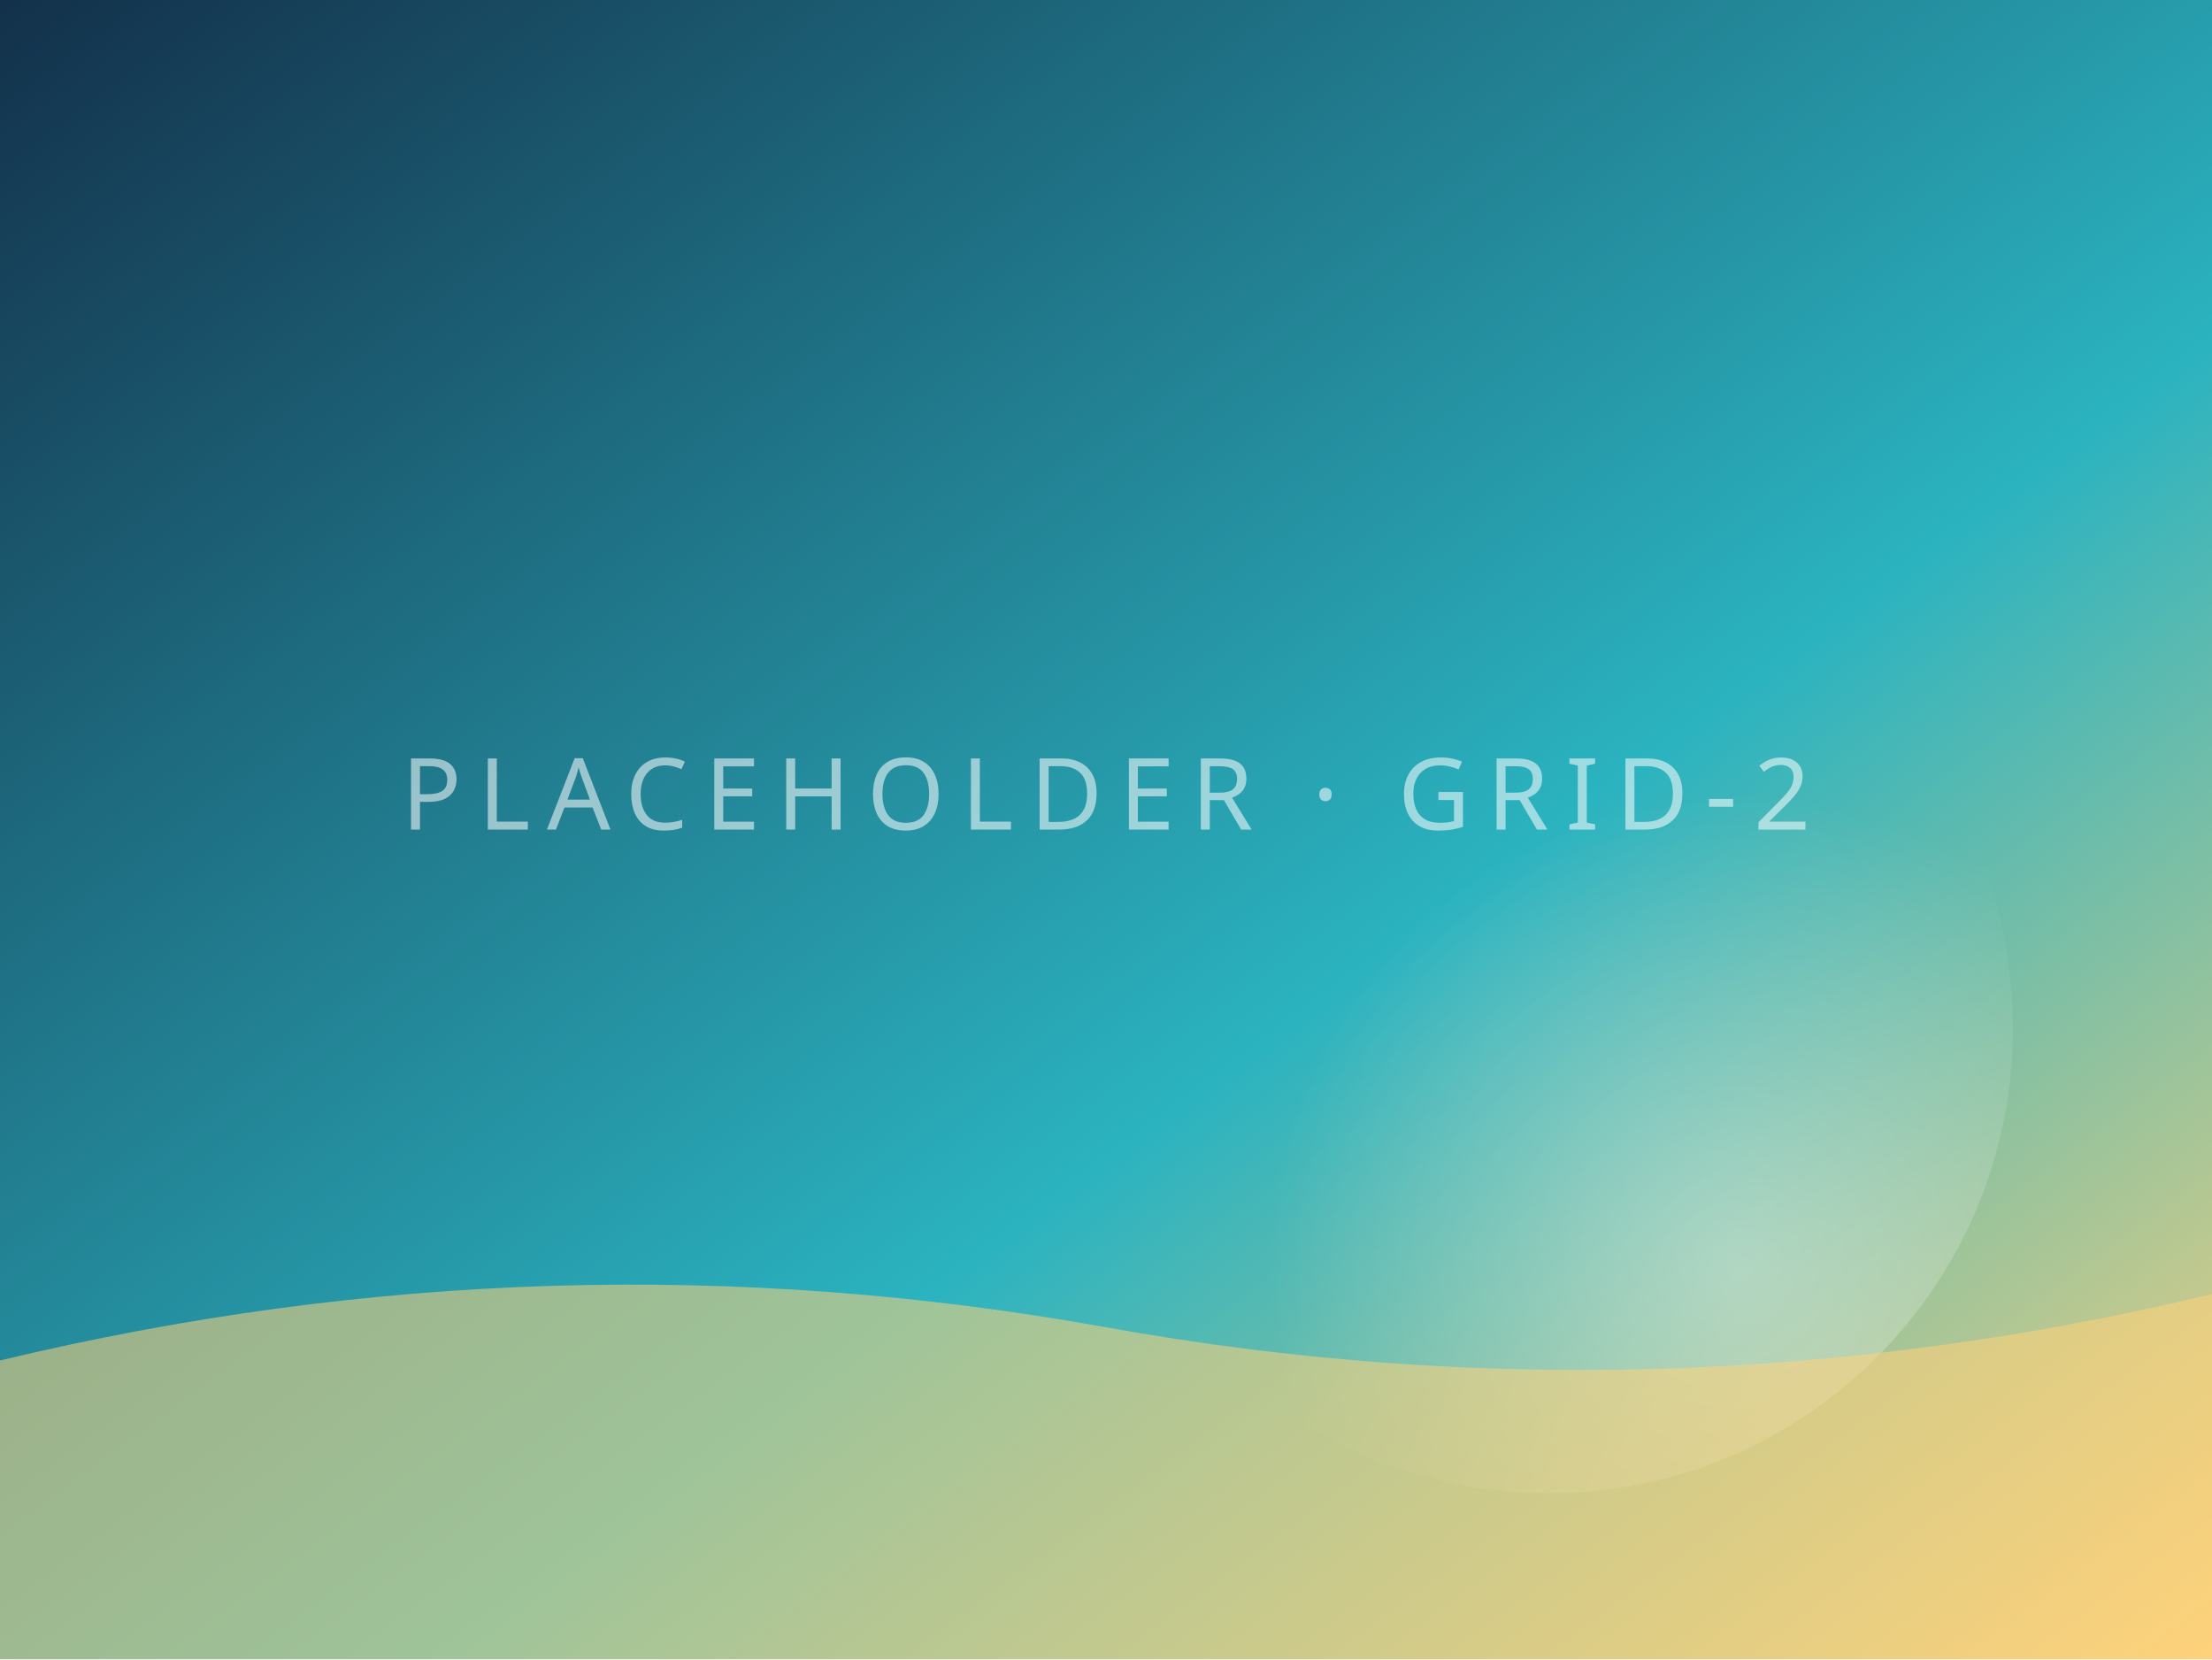
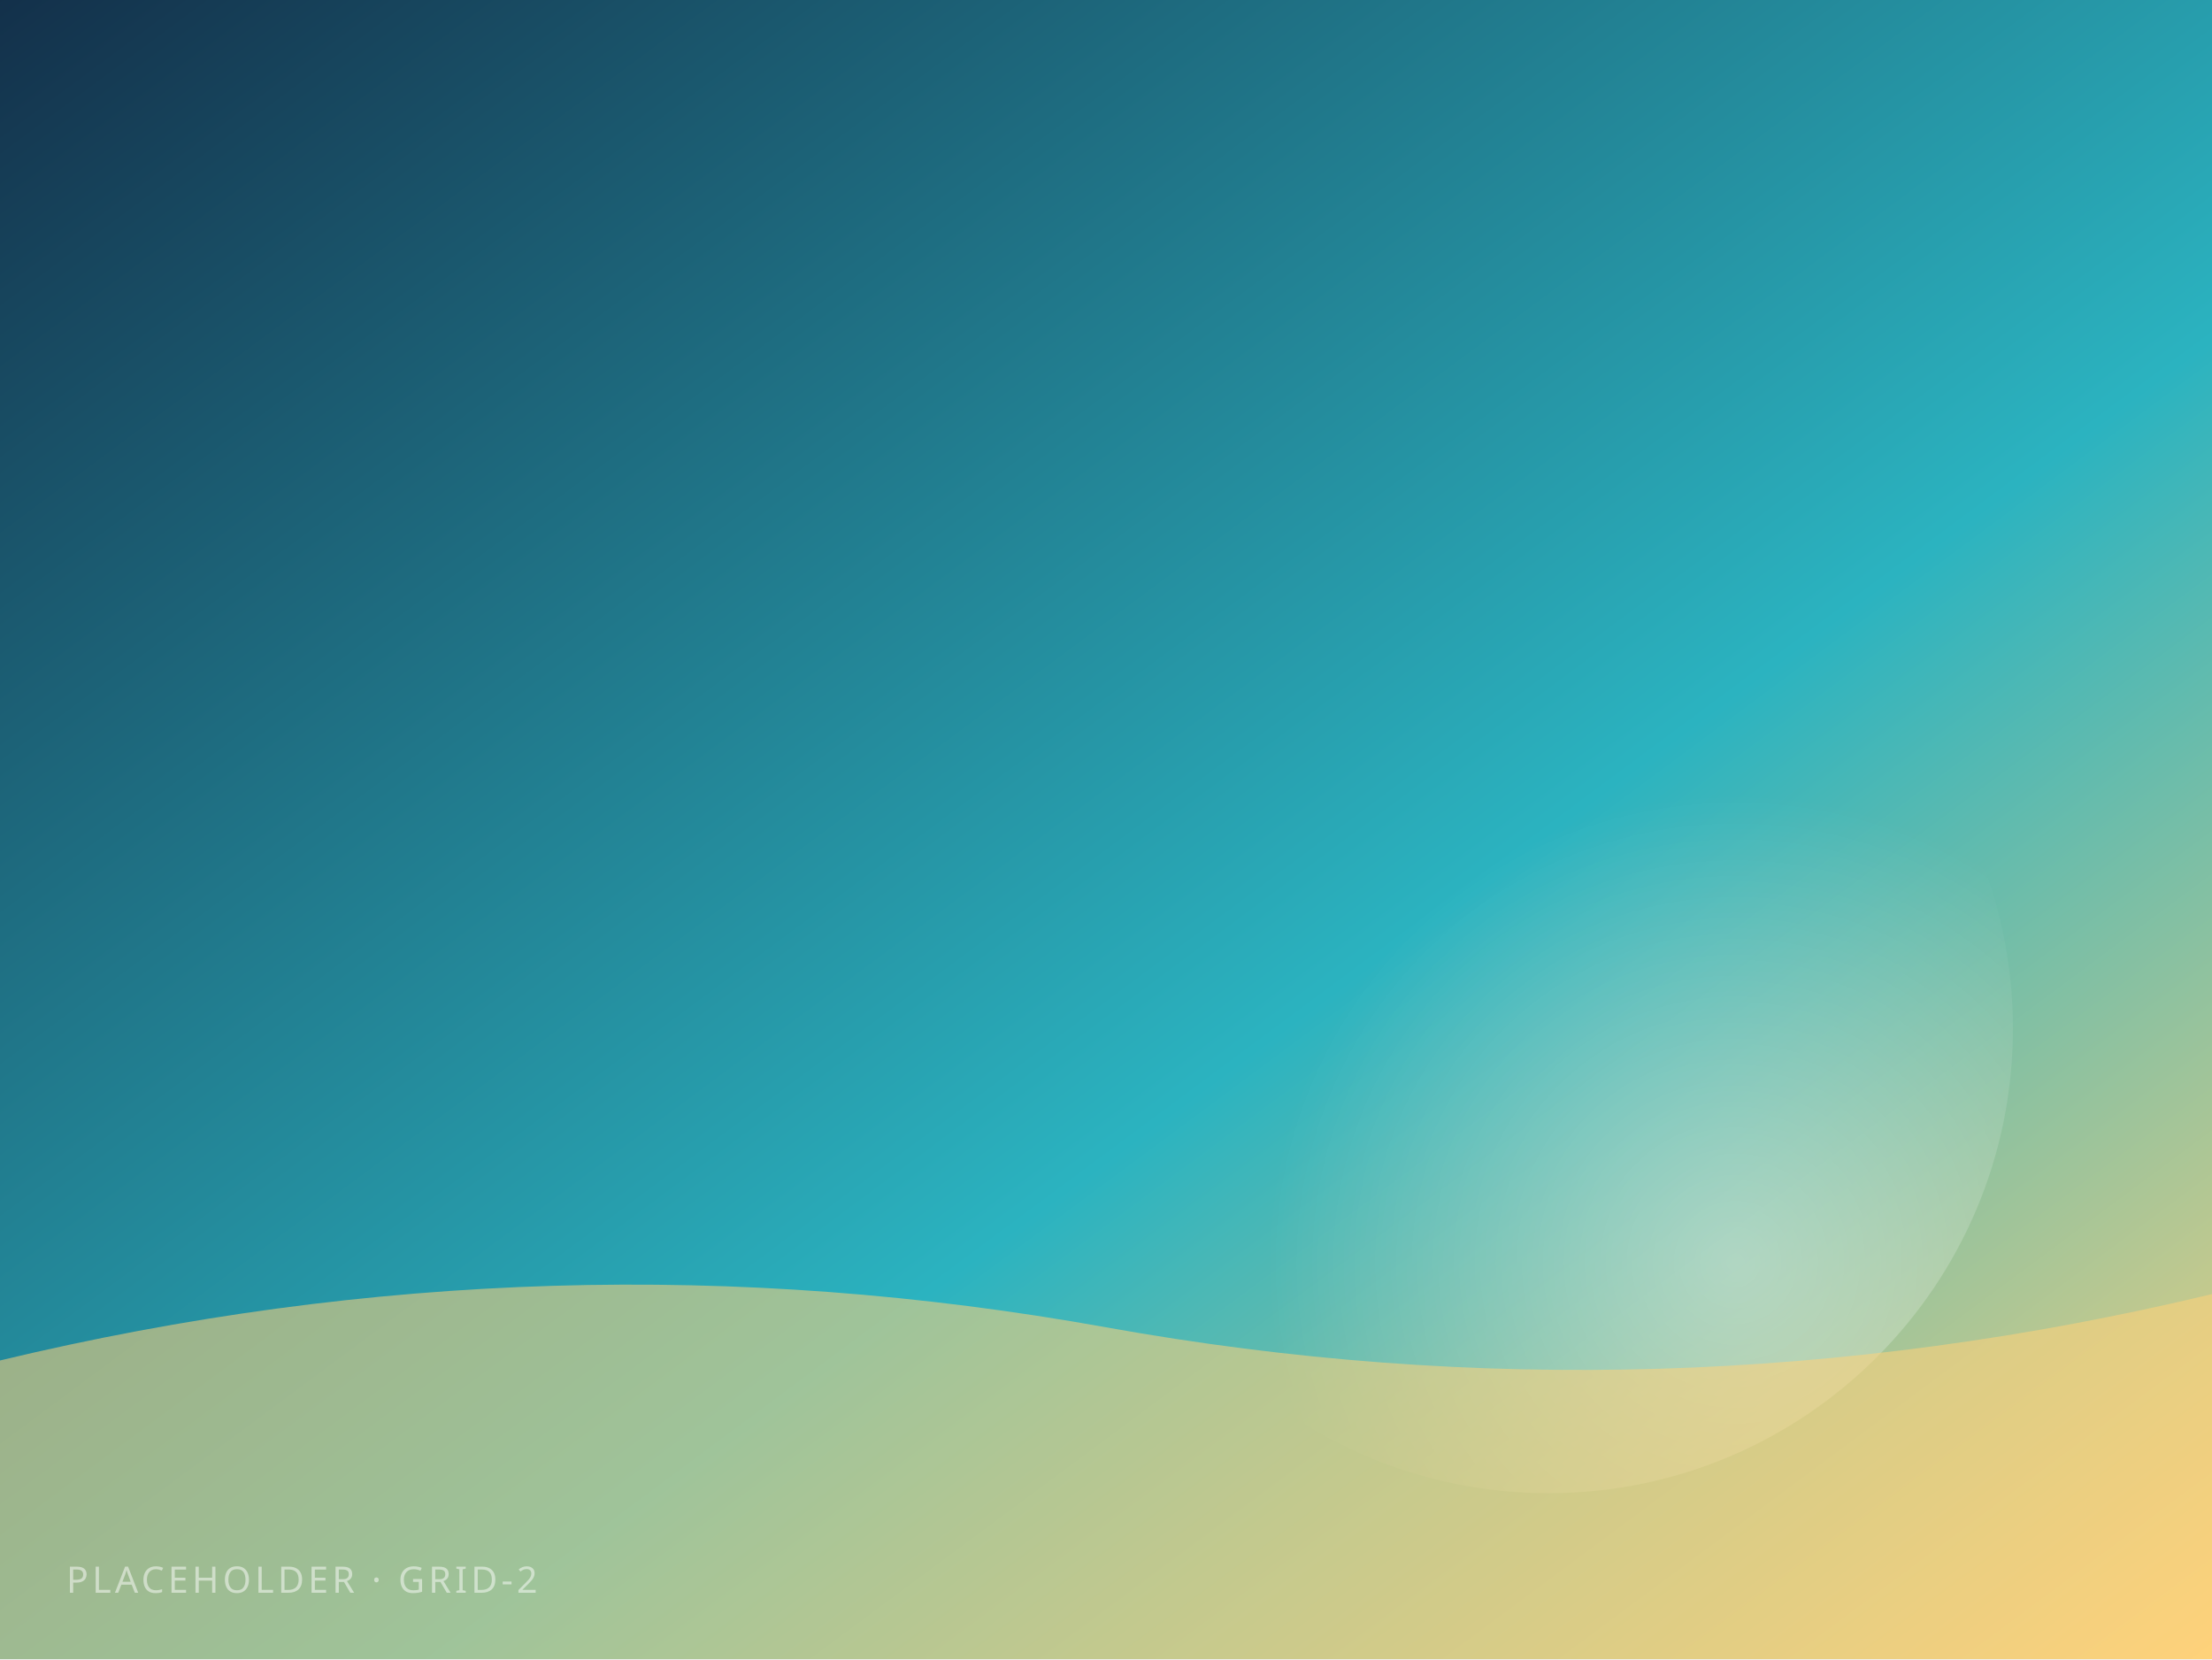
<svg xmlns="http://www.w3.org/2000/svg" width="1200" height="900" viewBox="0 0 1200 900">
  <defs>
    <linearGradient id="g" x1="0" y1="0" x2="1" y2="1">
      <stop offset="0" stop-color="#13304a" />
      <stop offset=".6" stop-color="#2bb3c0" />
      <stop offset="1" stop-color="#ffd27a" />
    </linearGradient>
    <radialGradient id="s" cx=".7" cy=".75" r=".5">
      <stop offset="0" stop-color="#fff" stop-opacity=".35" />
      <stop offset="1" stop-color="#fff" stop-opacity="0" />
    </radialGradient>
  </defs>
  <rect width="100%" height="100%" fill="url(#g)" />
  <circle cx="840" cy="558" r="252" fill="url(#s)" />
  <path d="M0 738 Q 300 666 600 720 T 1200 702 V 900 H 0 Z" fill="#ffd27a" opacity=".55" />
-   <text x="50%" y="50%" fill="#fff" fill-opacity=".55" font-family="sans-serif" font-size="54" text-anchor="middle" letter-spacing="9">PLACEHOLDER · GRID-2</text>
+   <text x="36" y="864" fill="#fff" fill-opacity=".5" font-family="sans-serif" font-size="19.8" letter-spacing="2">PLACEHOLDER · GRID-2</text>
</svg>
